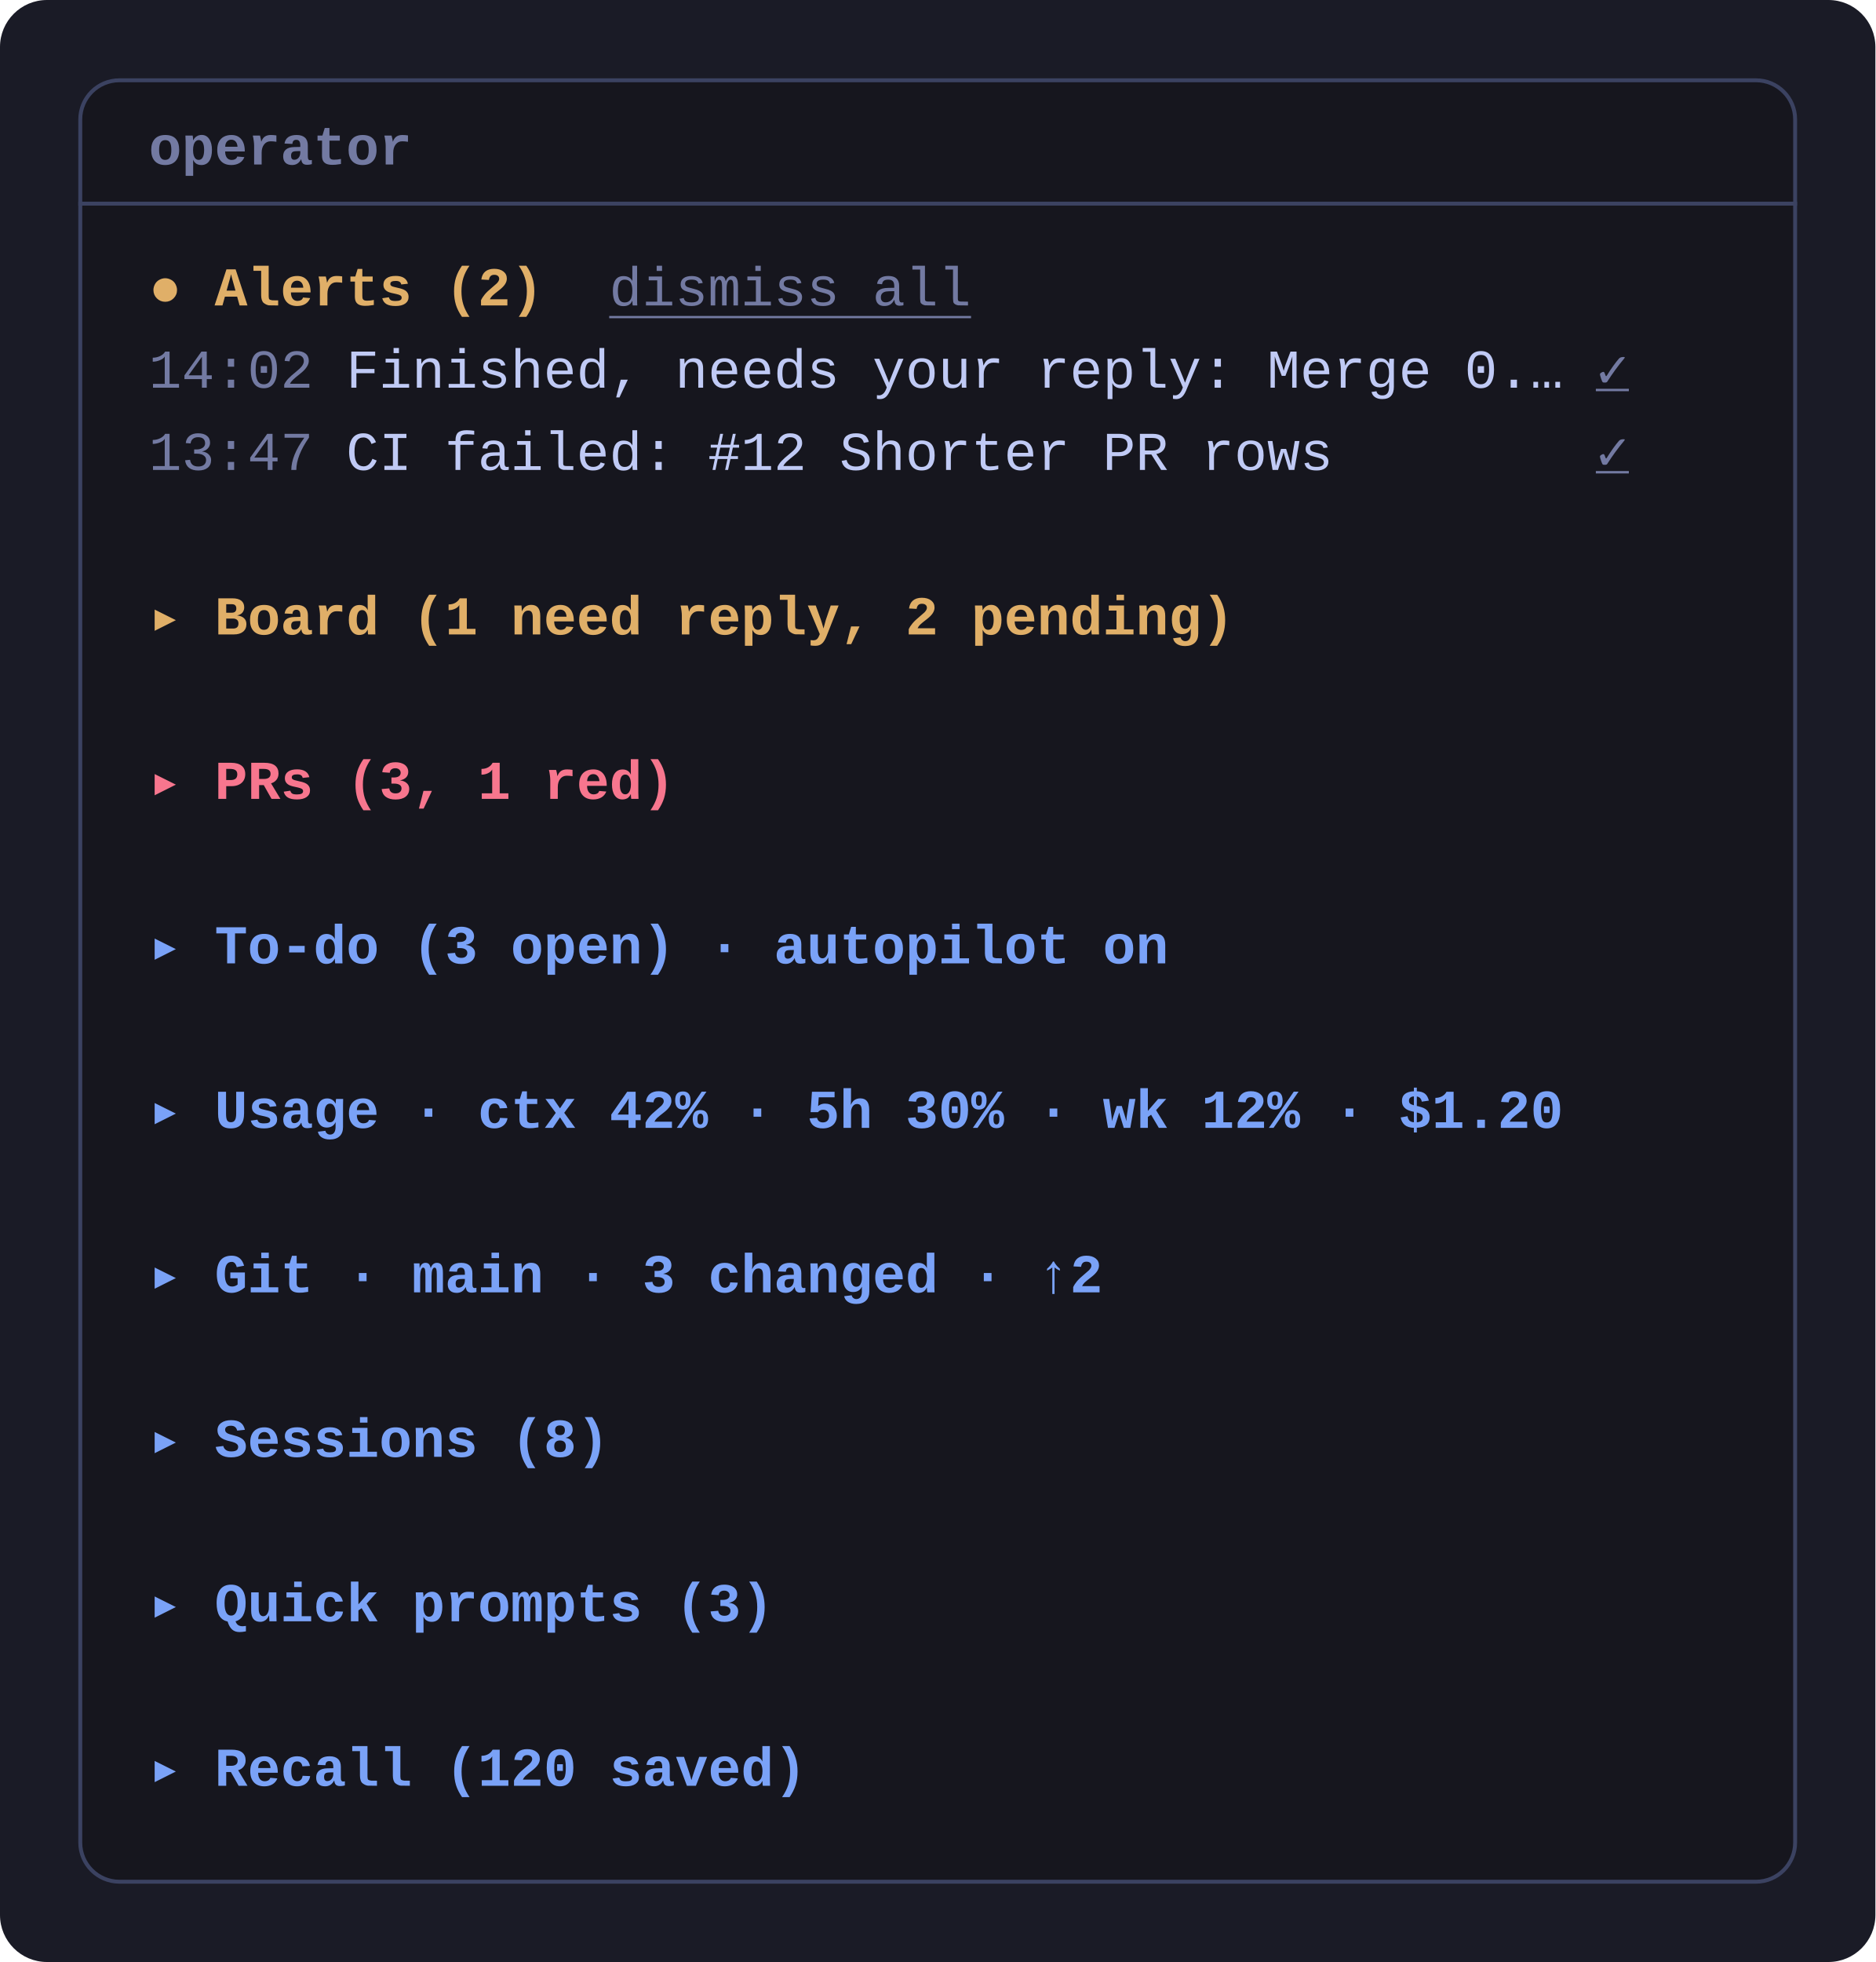
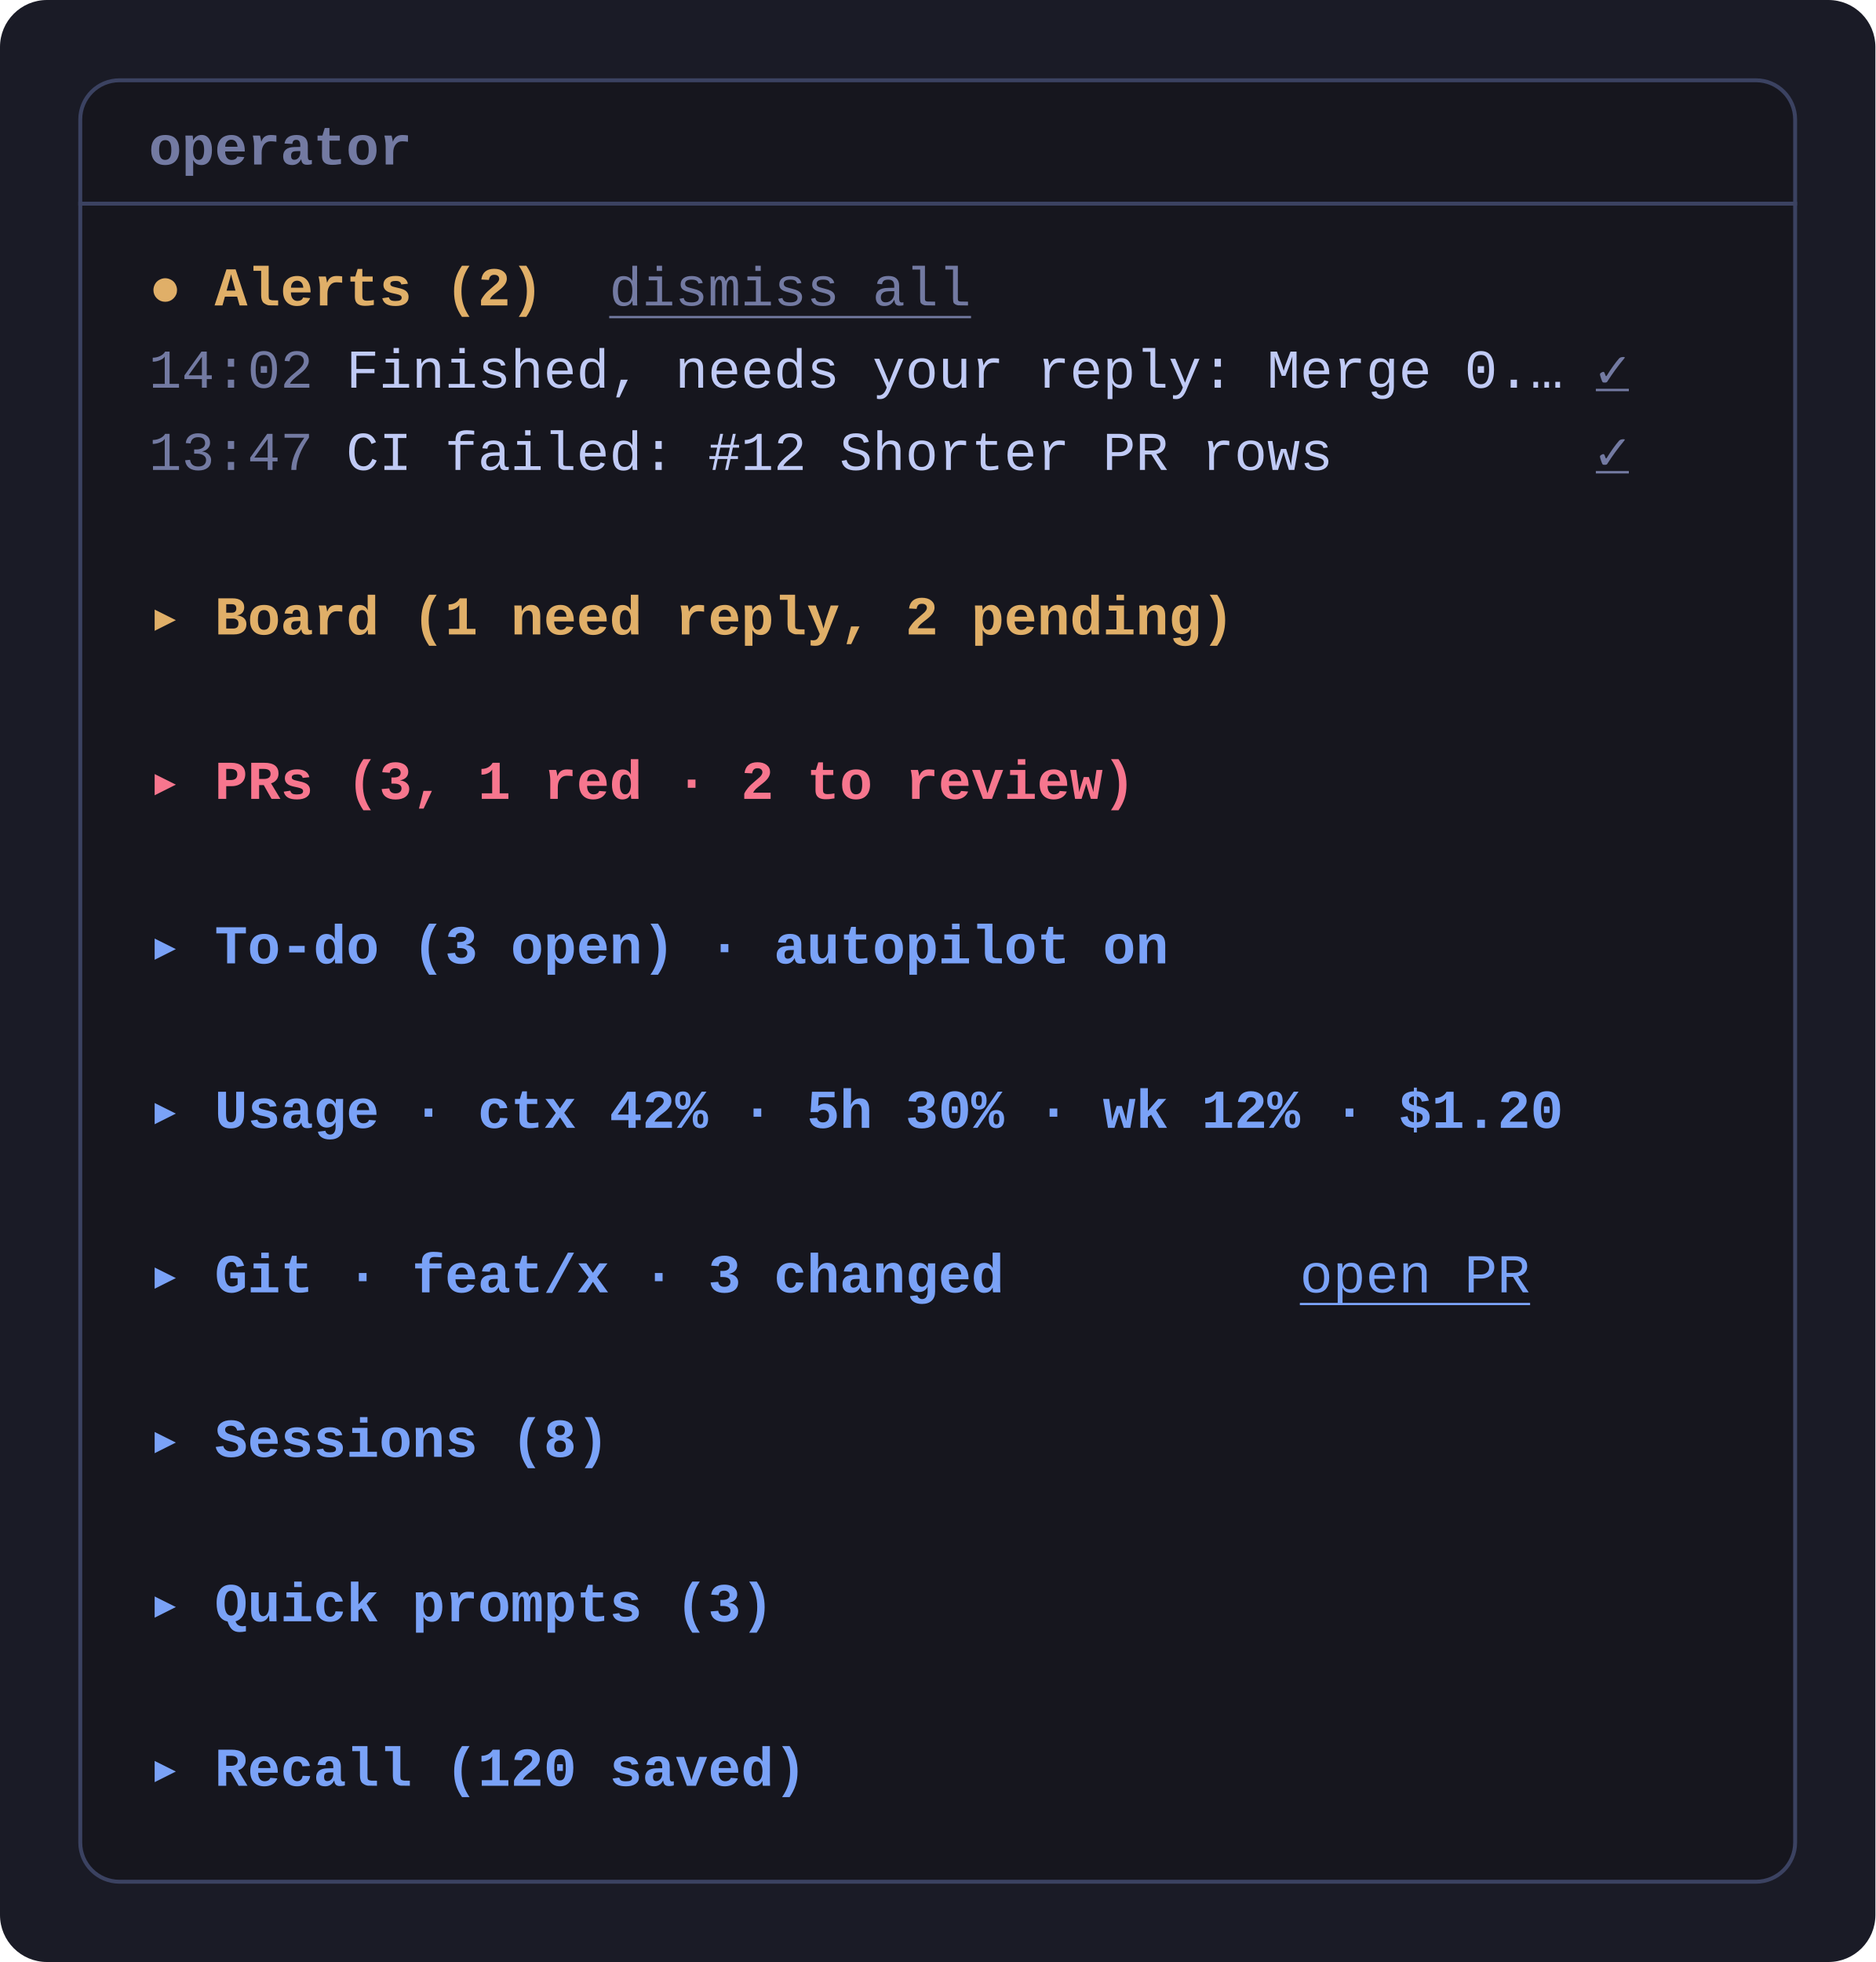
<svg xmlns="http://www.w3.org/2000/svg" width="479" height="501" viewBox="0 0 479 501" role="img" aria-label="Illustration: the operator pane with every section folded, each header showing a one-line summary" font-family="ui-monospace, SFMono-Regular, Menlo, Consolas, 'Liberation Mono', monospace" font-size="14">
  <rect width="479" height="501" rx="12" fill="#1a1b26" />
  <g transform="translate(20,20)">
    <rect x="0.5" y="0.5" width="438" height="460" rx="10" fill="#16161e" stroke="#3b4261" />
    <line x1="0" y1="32" x2="439" y2="32" stroke="#3b4261" />
    <text x="18.0" y="22" fill="#737aa2" font-weight="700" xml:space="preserve">operator</text>
    <text x="18.0" y="58" fill="#e0af68" font-weight="700" xml:space="preserve">● Alerts (2)</text>
    <text x="118.8" y="58" fill="#c0caf5" xml:space="preserve">  </text>
    <text x="135.6" y="58" fill="#737aa2" text-decoration="underline" xml:space="preserve">dismiss all</text>
    <text x="18.0" y="79" fill="#737aa2" xml:space="preserve">14:02</text>
    <text x="60.0" y="79" fill="#c0caf5" xml:space="preserve"> Finished, needs your reply: Merge 0.… </text>
    <text x="387.6" y="79" fill="#737aa2" text-decoration="underline" xml:space="preserve">✓</text>
    <text x="18.0" y="100" fill="#737aa2" xml:space="preserve">13:47</text>
    <text x="60.0" y="100" fill="#c0caf5" xml:space="preserve"> CI failed: #12 Shorter PR rows        </text>
    <text x="387.6" y="100" fill="#737aa2" text-decoration="underline" xml:space="preserve">✓</text>
    <text x="18.0" y="142" fill="#e0af68" font-weight="700" xml:space="preserve">▸ Board (1 need reply, 2 pending)</text>
-     <text x="18.0" y="184" fill="#f7768e" font-weight="700" xml:space="preserve">▸ PRs (3, 1 red)</text>
+     <text x="18.0" y="184" fill="#f7768e" font-weight="700" xml:space="preserve">▸ PRs (3, 1 red · 2 to review)</text>
    <text x="18.0" y="226" fill="#7aa2f7" font-weight="700" xml:space="preserve">▸ To-do (3 open) · autopilot on</text>
    <text x="18.0" y="268" fill="#7aa2f7" font-weight="700" xml:space="preserve">▸ Usage · ctx 42% · 5h 30% · wk 12% · $1.20</text>
-     <text x="18.0" y="310" fill="#7aa2f7" font-weight="700" xml:space="preserve">▸ Git · main · 3 changed · ↑2</text>
+     <text x="18.0" y="310" fill="#7aa2f7" font-weight="700" xml:space="preserve">▸ Git · feat/x · 3 changed</text>
+     <text x="236.4" y="310" fill="#c0caf5" xml:space="preserve">         </text>
+     <text x="312.0" y="310" fill="#7aa2f7" text-decoration="underline" xml:space="preserve">open PR</text>
    <text x="18.0" y="352" fill="#7aa2f7" font-weight="700" xml:space="preserve">▸ Sessions (8)</text>
    <text x="18.0" y="394" fill="#7aa2f7" font-weight="700" xml:space="preserve">▸ Quick prompts (3)</text>
    <text x="18.0" y="436" fill="#7aa2f7" font-weight="700" xml:space="preserve">▸ Recall (120 saved)</text>
  </g>
</svg>
